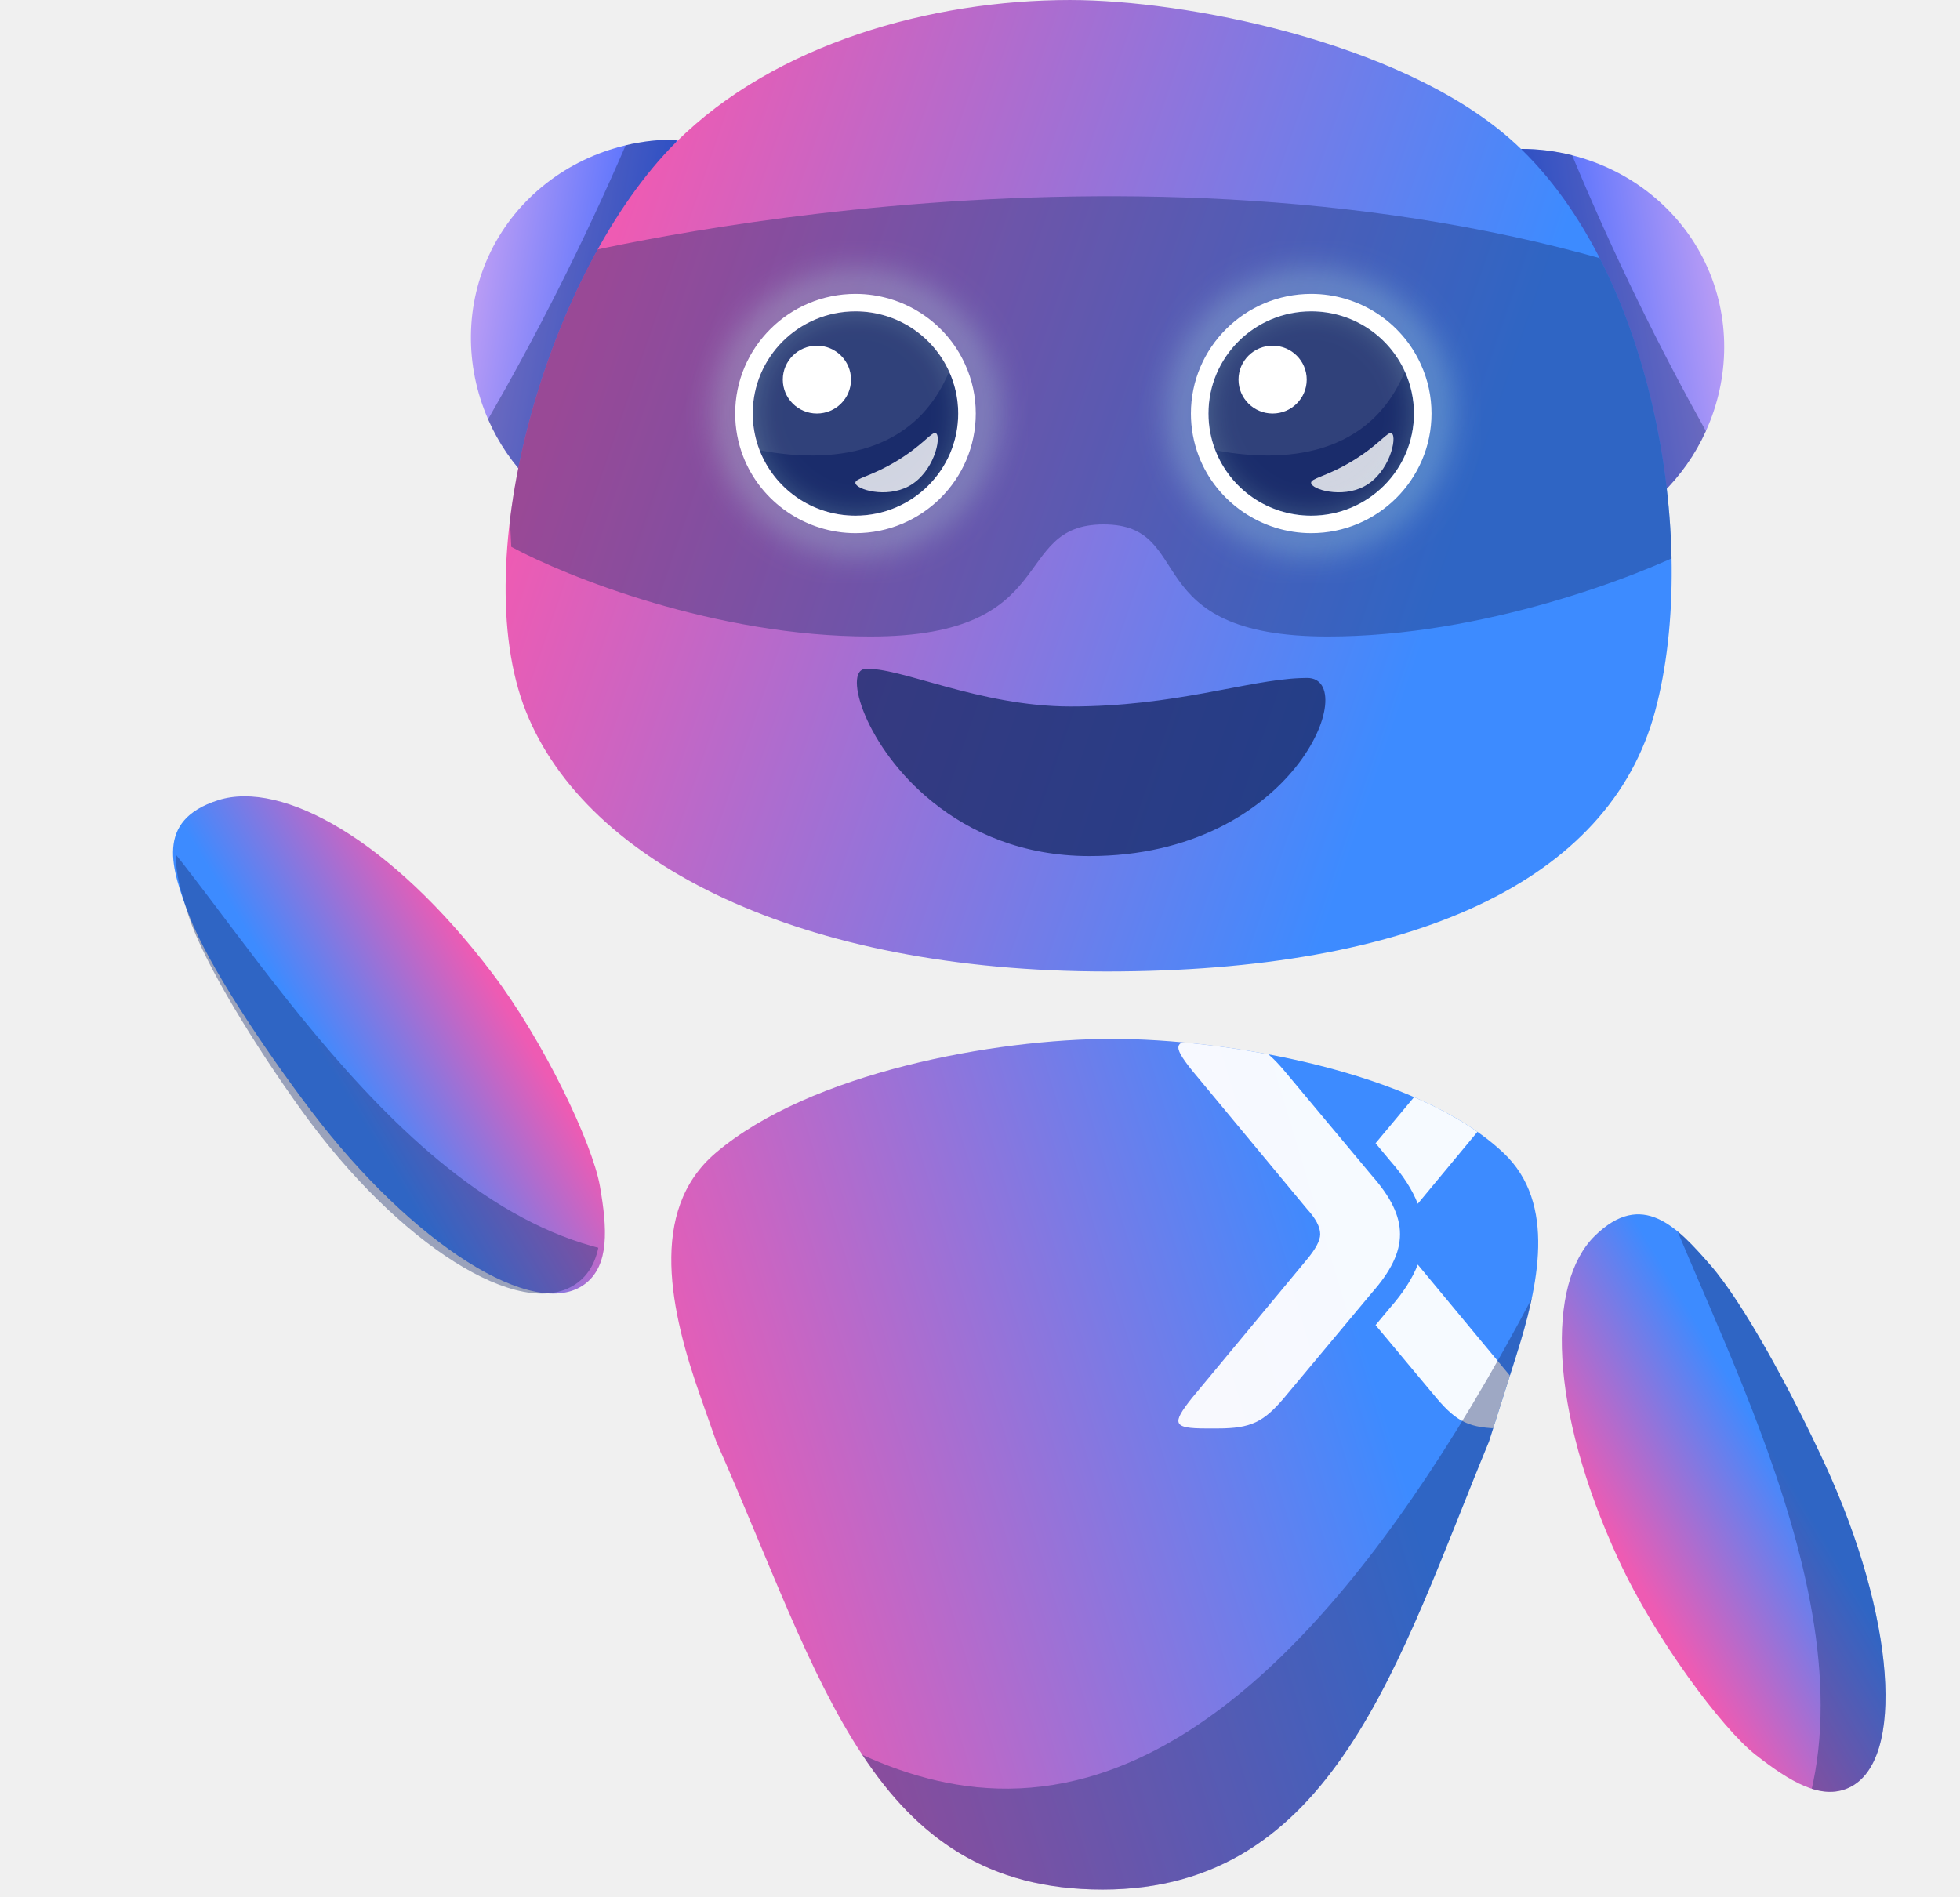
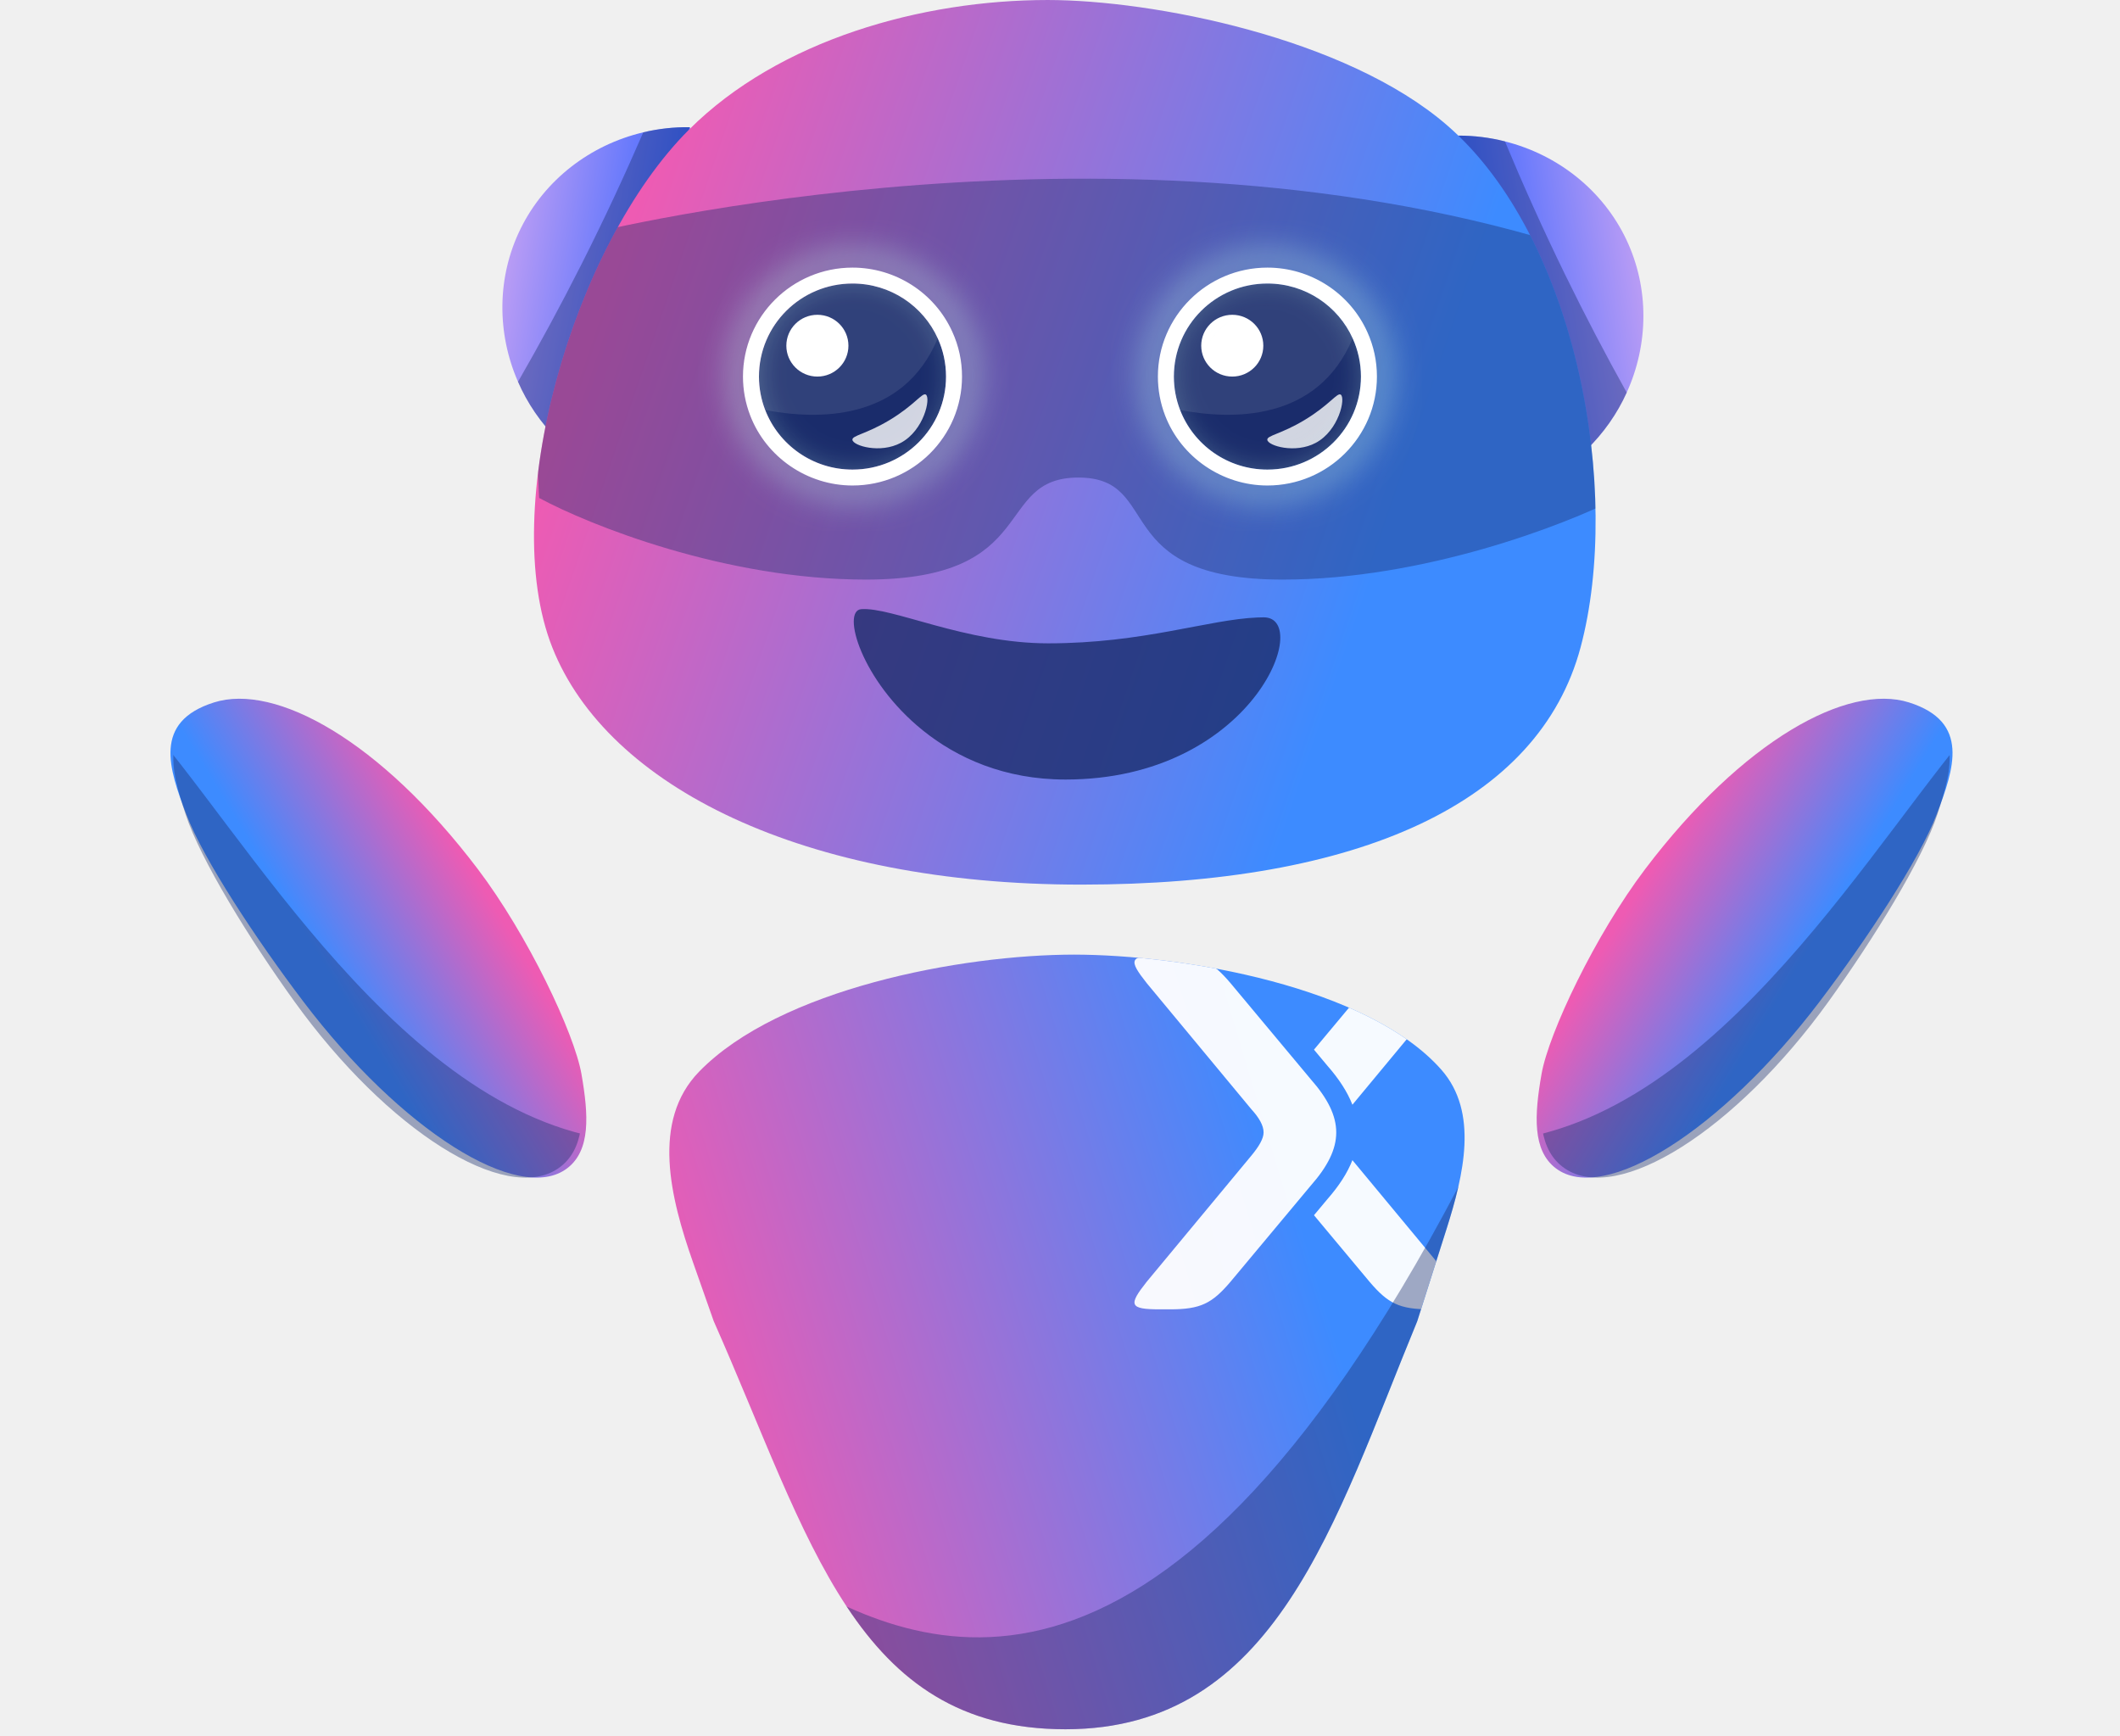
- <svg xmlns="http://www.w3.org/2000/svg" width="218" height="211" viewBox="0 0 218 211" fill="none">
-   <path d="M59.144 53.728C57.045 51.639 55.414 49.227 54.286 46.637C51.685 40.697 51.694 33.848 54.599 27.944C57.547 21.958 63.112 17.695 69.59 16.165C71.421 15.726 73.33 15.51 75.273 15.537C79.701 40.697 59.144 53.728 59.144 53.728Z" fill="url(#paint0_linear_348_9398)" />
-   <path opacity="0.4" d="M59.143 53.728C57.044 51.639 55.413 49.227 54.286 46.637C56.867 42.154 59.461 37.383 62.018 32.326C64.836 26.749 67.348 21.345 69.59 16.165C71.421 15.726 73.329 15.51 75.272 15.537C69.896 28.267 64.519 40.998 59.143 53.728Z" fill="#1A2C6B" />
-   <path d="M184.78 54.978C186.908 52.919 188.572 50.529 189.735 47.955C192.42 42.052 192.506 35.204 189.684 29.259C186.819 23.233 181.314 18.893 174.858 17.273C173.034 16.808 171.128 16.566 169.185 16.566C164.407 41.662 184.78 54.978 184.78 54.978Z" fill="url(#paint1_linear_348_9398)" />
-   <path opacity="0.4" d="M184.78 54.977C186.908 52.918 188.572 50.528 189.736 47.954C187.217 43.436 184.691 38.629 182.204 33.537C179.464 27.921 177.028 22.483 174.859 17.272C173.034 16.807 171.129 16.565 169.186 16.565C174.384 29.369 179.582 42.173 184.78 54.977Z" fill="#1A2C6B" />
-   <path d="M184.097 79.089C179.007 98.091 157.048 108.063 123.108 108.064C89.168 108.066 65.207 96.097 58.475 79.089C51.744 62.081 61.026 29.94 75.192 15.822C86.209 4.843 103.632 0.001 119.009 0.001C131.75 0.001 155.421 4.575 167.811 15.323C183.691 29.081 189.187 60.087 184.097 79.089Z" fill="url(#paint2_linear_348_9398)" />
-   <mask id="mask0_348_9398" style="mask-type:alpha" maskUnits="userSpaceOnUse" x="56" y="0" width="130" height="109">
-     <path d="M184.097 79.089C179.007 98.091 157.048 108.063 123.108 108.064C89.168 108.066 65.207 96.097 58.475 79.089C51.744 62.081 61.026 29.94 75.192 15.822C86.209 4.843 103.632 0.001 119.009 0.001C131.75 0.001 155.421 4.575 167.811 15.323C183.691 29.081 189.187 60.087 184.097 79.089Z" fill="black" />
+ <svg xmlns="http://www.w3.org/2000/svg" width="259" height="212" viewBox="0 0 259 212" fill="none">
+   <path d="M84.671 154.22C81.881 146.294 79.553 136.936 85.411 130.912C95.222 120.823 117.374 116.615 131.295 116.615H131.119C144.652 116.615 167.168 120.561 176.083 130.668C180.672 135.87 178.817 143.532 176.718 150.144L173.145 161.396C163.034 185.898 155.871 211.246 130.171 211.246C104.471 211.246 98.994 188.011 87.197 161.396L84.671 154.22Z" fill="url(#paint0_linear_348_9442)" />
+   <mask id="mask0_348_9442" style="mask-type:alpha" maskUnits="userSpaceOnUse" x="81" y="116" width="98" height="96">
+     <path d="M84.671 154.22C81.881 146.294 79.553 136.936 85.411 130.912C95.222 120.823 117.374 116.615 131.295 116.615H131.119C144.652 116.615 167.168 120.561 176.083 130.668C180.672 135.87 178.817 143.532 176.718 150.144L173.145 161.396C163.034 185.898 155.871 211.246 130.171 211.246C104.471 211.246 98.994 188.011 87.197 161.396L84.671 154.22Z" fill="black" />
  </mask>
-   <g mask="url(#mask0_348_9398)">
-     <path opacity="0.4" d="M178.651 28.919C122.749 12.964 61.358 28.92 61.358 28.92L55.867 40.886L56.865 60.83C63.021 64.154 79.625 70.802 96.795 70.802C118.257 70.802 112.268 58.337 122.749 58.337C133.231 58.337 126.243 70.802 147.706 70.802C164.875 70.802 182.145 64.154 188.633 60.83L192.626 49.362C192.626 49.362 234.553 44.875 178.651 28.919Z" fill="#1A2C6B" />
+   <g mask="url(#mask0_348_9442)">
+     <g opacity="0.95">
+       <path d="M160.528 148.452L162.149 146.511C163.591 144.869 164.616 143.284 165.223 141.723L177.56 156.591C179.799 159.424 179.692 159.948 175.961 159.948H174.681C170.949 159.948 169.563 159.214 167.324 156.591L160.528 148.452ZM160.528 128.225L167.324 120.085C169.563 117.463 170.949 116.729 174.681 116.729H175.961C179.692 116.729 179.799 117.253 177.56 120.085L165.223 134.954C164.616 133.393 163.591 131.808 162.149 130.166L160.528 128.225Z" fill="white" />
+       <path d="M141.684 159.948C137.952 159.948 137.845 159.424 140.084 156.591L152.879 141.171C153.838 140.017 154.372 139.073 154.372 138.338C154.372 137.499 153.838 136.555 152.879 135.506L140.084 120.085C137.845 117.253 137.952 116.729 141.684 116.729H142.963C146.695 116.729 148.081 117.463 150.32 120.085L160.129 131.834C164.288 136.555 164.288 140.122 160.129 144.842L150.32 156.591C148.081 159.214 146.695 159.948 142.963 159.948H141.684Z" fill="white" />
+     </g>
+     <path opacity="0.4" d="M178.201 144.918C140.704 216.312 111.072 201.386 95.202 191.81L106.156 212.933L150.816 228.564C167.528 197.161 197.542 108.093 178.201 144.918Z" fill="#1A2C6B" />
  </g>
-   <path opacity="0.8" d="M121.171 95.228C113.721 95.228 107.927 92.6 103.728 89.212C96.191 83.138 93.794 74.605 96.21 74.416C99.969 74.127 108.937 78.59 119.062 78.59C130.695 78.59 138.623 75.676 144.603 75.433C144.871 75.418 145.13 75.414 145.388 75.414C151.461 75.414 144.027 95.228 121.171 95.228Z" fill="#1A2C6B" />
-   <path d="M157.267 46.001C157.267 52.28 152.151 57.367 145.841 57.367C140.963 57.367 136.801 54.334 135.161 50.056C134.678 48.795 134.412 47.431 134.412 46.001C134.412 39.722 139.527 34.635 145.841 34.635C150.487 34.635 154.482 37.391 156.263 41.349C156.909 42.771 157.267 44.344 157.267 46.001Z" fill="#1A2C6B" />
-   <path opacity="0.1" d="M156.251 41.33C151.986 51.587 141.406 51.282 135.184 50.087C134.697 48.831 134.426 47.466 134.421 46.036C134.4 39.762 139.498 34.655 145.812 34.632C150.457 34.62 154.456 37.376 156.251 41.33Z" fill="white" />
-   <path d="M145.339 42.229C145.339 44.314 143.641 46.002 141.546 46.002C139.451 46.002 137.753 44.314 137.753 42.229C137.753 40.144 139.451 38.455 141.546 38.455C143.641 38.455 145.339 40.144 145.339 42.229Z" fill="white" />
-   <path opacity="0.8" d="M154.798 48.209C155.42 48.622 154.574 52.584 151.746 54.099C149.234 55.444 145.904 54.457 145.827 53.729C145.77 53.193 147.495 53.046 150.381 51.308C153.419 49.477 154.366 47.92 154.798 48.209Z" fill="white" />
-   <path d="M106.578 46.001C106.578 52.276 101.463 57.367 95.153 57.367C90.275 57.367 86.113 54.33 84.473 50.056C83.99 48.795 83.724 47.427 83.724 46.001C83.724 39.722 88.839 34.635 95.153 34.635C99.798 34.635 103.794 37.391 105.575 41.349C106.22 42.771 106.578 44.344 106.578 46.001Z" fill="#1A2C6B" />
-   <g filter="url(#filter0_f_348_9398)">
-     <path d="M95.304 30.914C87.046 30.914 80.328 37.624 80.328 45.872C80.328 47.704 80.659 49.498 81.31 51.205C83.507 56.962 89.131 60.83 95.304 60.83C103.559 60.83 110.275 54.12 110.275 45.872C110.275 43.736 109.832 41.679 108.959 39.746C106.556 34.384 101.195 30.914 95.304 30.914ZM95.302 33.097C100.5 33.097 104.974 36.194 106.967 40.643C107.689 42.242 108.09 44.009 108.09 45.872C108.09 52.924 102.366 58.647 95.304 58.647C89.845 58.647 85.187 55.233 83.352 50.429C82.812 49.013 82.513 47.475 82.513 45.872C82.513 38.815 88.236 33.097 95.302 33.097Z" fill="#C6FCED" fill-opacity="0.5" />
+   <path d="M37.079 122.375C48.996 138.089 63.42 147.195 69.296 142.715C72.166 140.527 71.915 136.226 71.037 131.209C70.16 126.191 64.459 114.189 58.361 106.149C46.445 90.435 33.648 83.436 26.144 85.809C18.641 88.182 20.647 93.928 22.758 99.475C24.868 105.022 31.345 114.813 37.079 122.375Z" fill="url(#paint1_linear_348_9442)" />
+   <mask id="mask1_348_9442" style="mask-type:alpha" maskUnits="userSpaceOnUse" x="21" y="85" width="51" height="59">
+     <path d="M35.987 122.367C47.31 138.084 61.739 147.196 68.214 142.719C71.376 140.533 71.426 136.233 70.874 131.215C70.322 126.198 65.231 114.195 59.437 106.153C48.114 90.436 35.234 83.431 27.21 85.801C19.186 88.17 20.867 93.916 22.671 99.463C24.475 105.01 30.538 114.803 35.987 122.367Z" fill="url(#paint2_linear_348_9442)" />
+   </mask>
+   <g mask="url(#mask1_348_9442)">
+     <path opacity="0.4" d="M76.355 139.425C49.296 137.035 29.765 101.261 17.039 87.299L46.957 158.857C59.314 154.62 86.611 140.33 76.355 139.425Z" fill="#1A2C6B" />
  </g>
-   <path opacity="0.1" d="M105.565 41.327C101.3 51.587 90.72 51.282 84.498 50.087C84.01 48.831 83.74 47.466 83.734 46.036C83.713 39.758 88.812 34.655 95.126 34.632C99.771 34.616 103.77 37.376 105.565 41.327Z" fill="white" />
-   <path d="M94.653 42.229C94.653 44.314 92.955 46.002 90.86 46.002C88.765 46.002 87.067 44.314 87.067 42.229C87.067 40.144 88.765 38.455 90.86 38.455C92.955 38.455 94.653 40.144 94.653 42.229Z" fill="white" />
-   <path opacity="0.8" d="M104.112 48.205C104.733 48.621 103.887 52.579 101.06 54.094C98.547 55.443 95.218 54.456 95.14 53.728C95.083 53.192 96.808 53.045 99.695 51.307C102.732 49.477 103.68 47.916 104.112 48.205Z" fill="white" />
-   <path d="M95.151 32.691C87.773 32.691 81.769 38.661 81.769 46C81.769 47.63 82.065 49.226 82.647 50.745C84.611 55.867 89.636 59.309 95.151 59.309C102.528 59.309 108.53 53.338 108.53 46C108.53 44.1 108.134 42.269 107.353 40.55C105.206 35.779 100.415 32.691 95.151 32.691ZM95.15 34.634C99.795 34.634 103.793 37.39 105.574 41.348C106.219 42.77 106.577 44.343 106.577 46C106.577 52.275 101.462 57.366 95.151 57.366C90.273 57.366 86.111 54.329 84.471 50.055C83.989 48.794 83.722 47.426 83.722 46C83.722 39.721 88.836 34.634 95.15 34.634Z" fill="white" />
-   <g filter="url(#filter1_f_348_9398)">
-     <path d="M145.715 30.914C137.457 30.914 130.739 37.624 130.739 45.872C130.739 47.704 131.07 49.498 131.721 51.205C133.919 56.962 139.542 60.83 145.715 60.83C153.97 60.83 160.687 54.12 160.687 45.872C160.687 43.736 160.243 41.679 159.37 39.746C156.967 34.384 151.606 30.914 145.715 30.914ZM145.713 33.097C150.911 33.097 155.385 36.194 157.378 40.643C158.1 42.242 158.501 44.009 158.501 45.872C158.501 52.924 152.777 58.647 145.715 58.647C140.256 58.647 135.598 55.233 133.763 50.429C133.223 49.013 132.924 47.475 132.924 45.872C132.924 38.815 138.647 33.097 145.713 33.097Z" fill="#C6FCED" fill-opacity="0.5" />
+   <path d="M222.286 122.375C210.37 138.089 195.946 147.195 190.069 142.715C187.199 140.527 187.451 136.226 188.328 131.209C189.205 126.191 194.907 114.189 201.004 106.149C212.92 90.435 225.717 83.436 233.221 85.809C240.725 88.182 238.718 93.928 236.607 99.475C234.497 105.022 228.02 114.813 222.286 122.375Z" fill="url(#paint3_linear_348_9442)" />
+   <mask id="mask2_348_9442" style="mask-type:alpha" maskUnits="userSpaceOnUse" x="188" y="85" width="51" height="59">
+     <path d="M223.378 122.367C212.055 138.084 197.627 147.196 191.151 142.719C187.989 140.533 187.939 136.233 188.491 131.215C189.043 126.198 194.134 114.195 199.928 106.153C211.251 90.436 224.131 83.431 232.155 85.801C240.179 88.17 238.498 93.916 236.694 99.463C234.89 105.01 228.827 114.803 223.378 122.367Z" fill="url(#paint4_linear_348_9442)" />
+   </mask>
+   <g mask="url(#mask2_348_9442)">
+     <path opacity="0.4" d="M183.01 139.425C210.069 137.035 229.6 101.261 242.326 87.299L212.408 158.857C200.051 154.62 172.754 140.33 183.01 139.425Z" fill="#1A2C6B" />
  </g>
-   <path d="M145.841 32.691C138.462 32.691 132.459 38.661 132.459 46C132.459 47.63 132.754 49.23 133.336 50.748C135.3 55.867 140.326 59.309 145.841 59.309C153.218 59.309 159.219 53.338 159.219 46C159.219 44.104 158.823 42.269 158.043 40.55C155.896 35.779 151.105 32.691 145.841 32.691ZM145.839 34.634C150.484 34.634 154.482 37.39 156.263 41.348C156.908 42.77 157.267 44.343 157.267 46C157.267 52.279 152.151 57.366 145.841 57.366C140.963 57.366 136.801 54.333 135.161 50.055C134.678 48.794 134.412 47.43 134.412 46C134.412 39.721 139.525 34.634 145.839 34.634Z" fill="white" />
-   <path d="M77.913 155.377C74.609 145.99 72.013 134.716 79.589 128.262C90.08 119.326 110.599 115.564 123.761 115.564H123.586C136.482 115.564 157.538 119.148 167.206 128.232C173.193 133.858 171.089 143.102 168.602 150.933L165.613 160.346C155.501 184.849 148.339 210.198 122.638 210.198C96.937 210.198 91.459 186.962 79.662 160.346L77.913 155.377Z" fill="url(#paint3_linear_348_9398)" />
-   <mask id="mask1_348_9398" style="mask-type:alpha" maskUnits="userSpaceOnUse" x="74" y="115" width="98" height="96">
-     <path d="M77.913 155.377C74.609 145.99 72.013 134.716 79.589 128.262C90.08 119.326 110.599 115.564 123.761 115.564H123.586C136.482 115.564 157.538 119.148 167.206 128.232C173.193 133.858 171.089 143.102 168.602 150.933L165.613 160.346C155.501 184.849 148.339 210.198 122.638 210.198C96.937 210.198 91.459 186.962 79.662 160.346L77.913 155.377Z" fill="black" />
+   <path d="M68.144 53.728C66.045 51.639 64.414 49.227 63.286 46.637C60.685 40.697 60.694 33.848 63.599 27.944C66.547 21.958 72.112 17.695 78.59 16.165C80.421 15.726 82.33 15.51 84.273 15.537C88.701 40.697 68.144 53.728 68.144 53.728Z" fill="url(#paint5_linear_348_9442)" />
+   <path opacity="0.4" d="M68.143 53.728C66.044 51.639 64.413 49.227 63.286 46.637C65.868 42.154 68.46 37.383 71.018 32.326C73.836 26.749 76.348 21.345 78.59 16.165C80.421 15.726 82.329 15.51 84.272 15.537C78.896 28.267 73.519 40.998 68.143 53.728Z" fill="#1A2C6B" />
+   <path d="M193.78 54.978C195.908 52.919 197.572 50.529 198.735 47.955C201.42 42.052 201.506 35.204 198.684 29.259C195.819 23.233 190.314 18.893 183.858 17.273C182.034 16.808 180.128 16.566 178.185 16.566C173.407 41.662 193.78 54.978 193.78 54.978Z" fill="url(#paint6_linear_348_9442)" />
+   <path opacity="0.4" d="M193.78 54.977C195.908 52.918 197.572 50.528 198.736 47.954C196.217 43.436 193.691 38.629 191.204 33.537C188.464 27.921 186.028 22.483 183.859 17.272C182.034 16.807 180.129 16.565 178.186 16.565C183.384 29.369 188.582 42.173 193.78 54.977Z" fill="#1A2C6B" />
+   <path d="M193.097 79.089C188.007 98.091 166.048 108.063 132.108 108.064C98.168 108.066 74.207 96.097 67.475 79.089C60.744 62.081 70.026 29.94 84.192 15.822C95.209 4.843 112.632 0.001 128.009 0.001C140.75 0.001 164.421 4.575 176.811 15.323C192.691 29.081 198.187 60.087 193.097 79.089Z" fill="url(#paint7_linear_348_9442)" />
+   <mask id="mask3_348_9442" style="mask-type:alpha" maskUnits="userSpaceOnUse" x="65" y="0" width="130" height="109">
+     <path d="M193.097 79.089C188.007 98.091 166.048 108.063 132.108 108.064C98.168 108.066 74.207 96.097 67.475 79.089C60.744 62.081 70.026 29.94 84.192 15.822C95.209 4.843 112.632 0.001 128.009 0.001C140.75 0.001 164.421 4.575 176.811 15.323C192.691 29.081 198.187 60.087 193.097 79.089Z" fill="black" />
  </mask>
-   <g mask="url(#mask1_348_9398)">
-     <g opacity="0.95">
-       <path d="M152.996 147.404L154.617 145.463C156.059 143.821 157.084 142.236 157.691 140.675L170.028 155.544C172.267 158.376 172.161 158.901 168.429 158.901H167.149C163.417 158.901 162.031 158.166 159.792 155.544L152.996 147.404ZM152.996 127.177L159.792 119.037C162.031 116.414 163.417 115.68 167.149 115.68H168.429C172.161 115.68 172.267 116.204 170.028 119.037L157.691 133.906C157.084 132.344 156.059 130.759 154.617 129.118L152.996 127.177Z" fill="white" />
-       <path d="M134.151 158.901C130.419 158.901 130.312 158.376 132.551 155.544L145.346 140.123C146.306 138.969 146.839 138.024 146.839 137.29C146.839 136.451 146.306 135.507 145.346 134.458L132.551 119.037C130.312 116.204 130.419 115.68 134.151 115.68H135.43C139.162 115.68 140.548 116.414 142.787 119.037L152.597 130.786C156.755 135.507 156.755 139.074 152.597 143.794L142.787 155.544C140.548 158.166 139.162 158.901 135.43 158.901H134.151Z" fill="white" />
-     </g>
-     <path opacity="0.4" d="M170.669 143.871C133.17 215.268 103.537 200.341 87.667 190.765L98.621 211.888L143.282 227.52C159.995 196.116 190.01 107.045 170.669 143.871Z" fill="#1A2C6B" />
+   <g mask="url(#mask3_348_9442)">
+     <path opacity="0.4" d="M187.651 28.919C131.749 12.964 70.358 28.92 70.358 28.92L64.867 40.886L65.865 60.83C72.021 64.154 88.625 70.802 105.795 70.802C127.257 70.802 121.268 58.337 131.749 58.337C142.231 58.337 135.243 70.802 156.706 70.802C173.875 70.802 191.145 64.154 197.633 60.83L201.626 49.362C201.626 49.362 243.553 44.875 187.651 28.919Z" fill="#1A2C6B" />
  </g>
-   <path d="M202.97 162.868C210.785 179.81 211.983 195.926 205.647 198.864C202.553 200.299 199.082 198.184 195.29 195.226C191.498 192.269 184.024 182.178 180.026 173.509C172.212 156.567 172.048 142.747 177.349 137.513C182.65 132.279 186.548 136.504 190.235 140.729C193.921 144.954 199.21 154.715 202.97 162.868Z" fill="url(#paint4_linear_348_9398)" />
-   <mask id="mask2_348_9398" style="mask-type:alpha" maskUnits="userSpaceOnUse" x="173" y="135" width="37" height="65">
-     <path d="M202.97 162.868C210.785 179.81 211.983 195.926 205.647 198.864C202.553 200.299 199.082 198.184 195.29 195.226C191.498 192.269 184.024 182.178 180.026 173.509C172.212 156.567 172.048 142.747 177.349 137.513C182.65 132.279 186.548 136.504 190.235 140.729C193.921 144.954 199.21 154.715 202.97 162.868Z" fill="black" />
-   </mask>
-   <g mask="url(#mask2_348_9398)">
-     <path opacity="0.4" d="M199.924 204.098C209.615 180.017 189.25 146.361 183.492 128.898L228.153 188.467C219.445 196.916 196.251 213.225 199.924 204.098Z" fill="#1A2C6B" />
+   <path opacity="0.8" d="M130.171 95.228C122.721 95.228 116.927 92.6 112.728 89.212C105.191 83.138 102.794 74.605 105.21 74.416C108.969 74.127 117.937 78.59 128.062 78.59C139.695 78.59 147.623 75.676 153.603 75.433C153.871 75.418 154.13 75.414 154.388 75.414C160.461 75.414 153.027 95.228 130.171 95.228Z" fill="#1A2C6B" />
+   <path d="M166.267 46.001C166.267 52.28 161.151 57.367 154.841 57.367C149.963 57.367 145.801 54.334 144.161 50.056C143.678 48.795 143.412 47.431 143.412 46.001C143.412 39.722 148.527 34.635 154.841 34.635C159.487 34.635 163.482 37.391 165.263 41.349C165.909 42.771 166.267 44.344 166.267 46.001Z" fill="#1A2C6B" />
+   <path opacity="0.1" d="M165.251 41.33C160.986 51.587 150.406 51.282 144.184 50.087C143.697 48.831 143.426 47.466 143.421 46.036C143.4 39.762 148.498 34.655 154.812 34.632C159.457 34.62 163.456 37.376 165.251 41.33Z" fill="white" />
+   <path d="M154.339 42.229C154.339 44.314 152.641 46.002 150.546 46.002C148.451 46.002 146.753 44.314 146.753 42.229C146.753 40.144 148.451 38.455 150.546 38.455C152.641 38.455 154.339 40.144 154.339 42.229Z" fill="white" />
+   <path opacity="0.8" d="M163.798 48.209C164.42 48.622 163.574 52.584 160.746 54.099C158.234 55.444 154.904 54.457 154.827 53.729C154.77 53.193 156.495 53.046 159.381 51.308C162.419 49.477 163.366 47.92 163.798 48.209Z" fill="white" />
+   <path d="M115.578 46.001C115.578 52.276 110.463 57.367 104.153 57.367C99.275 57.367 95.113 54.33 93.473 50.056C92.99 48.795 92.724 47.427 92.724 46.001C92.724 39.722 97.839 34.635 104.153 34.635C108.798 34.635 112.794 37.391 114.575 41.349C115.22 42.771 115.578 44.344 115.578 46.001Z" fill="#1A2C6B" />
+   <g filter="url(#filter0_f_348_9442)">
+     <path d="M104.304 30.914C96.046 30.914 89.328 37.624 89.328 45.872C89.328 47.704 89.659 49.498 90.31 51.205C92.507 56.962 98.131 60.83 104.304 60.83C112.559 60.83 119.275 54.12 119.275 45.872C119.275 43.736 118.832 41.679 117.959 39.746C115.556 34.384 110.195 30.914 104.304 30.914ZM104.302 33.097C109.5 33.097 113.974 36.194 115.967 40.643C116.689 42.242 117.09 44.009 117.09 45.872C117.09 52.924 111.366 58.647 104.304 58.647C98.845 58.647 94.187 55.233 92.352 50.429C91.812 49.013 91.513 47.475 91.513 45.872C91.513 38.815 97.236 33.097 104.302 33.097Z" fill="#C6FCED" fill-opacity="0.5" />
  </g>
-   <path d="M34.615 123.587C45.882 138.445 59.521 147.056 65.078 142.819C67.791 140.75 67.553 136.684 66.724 131.94C65.894 127.195 60.503 115.847 54.738 108.244C43.47 93.386 31.37 86.768 24.275 89.012C17.18 91.256 19.077 96.689 21.073 101.934C23.069 107.179 29.192 116.436 34.615 123.587Z" fill="url(#paint5_linear_348_9398)" />
-   <mask id="mask3_348_9398" style="mask-type:alpha" maskUnits="userSpaceOnUse" x="19" y="88" width="48" height="56">
-     <path d="M33.582 123.581C44.288 138.443 57.931 147.058 64.054 142.825C67.044 140.758 67.092 136.692 66.569 131.948C66.047 127.204 61.233 115.855 55.755 108.25C45.048 93.389 32.87 86.766 25.283 89.006C17.695 91.246 19.285 96.68 20.991 101.925C22.697 107.17 28.429 116.429 33.582 123.581Z" fill="url(#paint6_linear_348_9398)" />
-   </mask>
-   <g mask="url(#mask3_348_9398)">
-     <path opacity="0.4" d="M71.752 139.707C46.166 137.448 27.698 103.622 15.665 90.42L43.954 158.082C55.639 154.075 81.449 140.564 71.752 139.707Z" fill="#1A2C6B" />
+   <path opacity="0.1" d="M114.565 41.327C110.3 51.587 99.72 51.282 93.498 50.087C93.01 48.831 92.74 47.466 92.734 46.036C92.713 39.758 97.812 34.655 104.126 34.632C108.771 34.616 112.77 37.376 114.565 41.327Z" fill="white" />
+   <path d="M103.653 42.229C103.653 44.314 101.955 46.002 99.86 46.002C97.765 46.002 96.067 44.314 96.067 42.229C96.067 40.144 97.765 38.455 99.86 38.455C101.955 38.455 103.653 40.144 103.653 42.229Z" fill="white" />
+   <path opacity="0.8" d="M113.112 48.205C113.733 48.621 112.887 52.579 110.06 54.094C107.547 55.443 104.218 54.456 104.14 53.728C104.083 53.192 105.808 53.045 108.695 51.307C111.732 49.477 112.68 47.916 113.112 48.205Z" fill="white" />
+   <path d="M104.151 32.691C96.773 32.691 90.769 38.661 90.769 46C90.769 47.63 91.065 49.226 91.647 50.745C93.611 55.867 98.636 59.309 104.151 59.309C111.528 59.309 117.53 53.338 117.53 46C117.53 44.1 117.134 42.269 116.353 40.55C114.206 35.779 109.415 32.691 104.151 32.691ZM104.15 34.634C108.795 34.634 112.793 37.39 114.574 41.348C115.219 42.77 115.577 44.343 115.577 46C115.577 52.275 110.462 57.366 104.151 57.366C99.273 57.366 95.111 54.329 93.471 50.055C92.989 48.794 92.722 47.426 92.722 46C92.722 39.721 97.836 34.634 104.15 34.634Z" fill="white" />
+   <g filter="url(#filter1_f_348_9442)">
+     <path d="M154.715 30.914C146.457 30.914 139.739 37.624 139.739 45.872C139.739 47.704 140.07 49.498 140.721 51.205C142.919 56.962 148.542 60.83 154.715 60.83C162.97 60.83 169.687 54.12 169.687 45.872C169.687 43.736 169.243 41.679 168.37 39.746C165.967 34.384 160.606 30.914 154.715 30.914ZM154.713 33.097C159.911 33.097 164.385 36.194 166.378 40.643C167.1 42.242 167.501 44.009 167.501 45.872C167.501 52.924 161.777 58.647 154.715 58.647C149.256 58.647 144.598 55.233 142.763 50.429C142.223 49.013 141.924 47.475 141.924 45.872C141.924 38.815 147.647 33.097 154.713 33.097Z" fill="#C6FCED" fill-opacity="0.5" />
  </g>
+   <path d="M154.841 32.691C147.462 32.691 141.459 38.661 141.459 46C141.459 47.63 141.754 49.23 142.336 50.748C144.3 55.867 149.326 59.309 154.841 59.309C162.218 59.309 168.219 53.338 168.219 46C168.219 44.104 167.823 42.269 167.043 40.55C164.896 35.779 160.105 32.691 154.841 32.691ZM154.839 34.634C159.484 34.634 163.482 37.39 165.263 41.348C165.908 42.77 166.267 44.343 166.267 46C166.267 52.279 161.151 57.366 154.841 57.366C149.963 57.366 145.801 54.333 144.161 50.055C143.678 48.794 143.412 47.43 143.412 46C143.412 39.721 148.525 34.634 154.839 34.634Z" fill="white" />
  <defs>
-     <filter id="filter0_f_348_9398" x="76.328" y="26.914" width="37.947" height="37.916" filterUnits="userSpaceOnUse" color-interpolation-filters="sRGB">
+     <filter id="filter0_f_348_9442" x="85.328" y="26.914" width="37.947" height="37.916" filterUnits="userSpaceOnUse" color-interpolation-filters="sRGB">
      <feFlood flood-opacity="0" result="BackgroundImageFix" />
      <feBlend mode="normal" in="SourceGraphic" in2="BackgroundImageFix" result="shape" />
-       <feGaussianBlur stdDeviation="2" result="effect1_foregroundBlur_348_9398" />
+       <feGaussianBlur stdDeviation="2" result="effect1_foregroundBlur_348_9442" />
    </filter>
-     <filter id="filter1_f_348_9398" x="126.739" y="26.914" width="37.947" height="37.916" filterUnits="userSpaceOnUse" color-interpolation-filters="sRGB">
+     <filter id="filter1_f_348_9442" x="135.739" y="26.914" width="37.947" height="37.916" filterUnits="userSpaceOnUse" color-interpolation-filters="sRGB">
      <feFlood flood-opacity="0" result="BackgroundImageFix" />
      <feBlend mode="normal" in="SourceGraphic" in2="BackgroundImageFix" result="shape" />
-       <feGaussianBlur stdDeviation="2" result="effect1_foregroundBlur_348_9398" />
+       <feGaussianBlur stdDeviation="2" result="effect1_foregroundBlur_348_9442" />
    </filter>
-     <linearGradient id="paint0_linear_348_9398" x1="53.812" y1="29.184" x2="72.361" y2="32.45" gradientUnits="userSpaceOnUse">
+     <linearGradient id="paint0_linear_348_9442" x1="86.526" y1="177.428" x2="160.675" y2="155.155" gradientUnits="userSpaceOnUse">
+       <stop stop-color="#EE5BB3" />
+       <stop offset="1" stop-color="#3D8BFF" />
+     </linearGradient>
+     <linearGradient id="paint1_linear_348_9442" x1="63.073" y1="115.066" x2="44.555" y2="126.245" gradientUnits="userSpaceOnUse">
+       <stop stop-color="#EE5BB3" />
+       <stop offset="1" stop-color="#3D8BFF" />
+     </linearGradient>
+     <linearGradient id="paint2_linear_348_9442" x1="63.717" y1="115.072" x2="43.574" y2="126.324" gradientUnits="userSpaceOnUse">
      <stop stop-color="#B79BF5" />
      <stop offset="1" stop-color="#3D68FF" />
    </linearGradient>
-     <linearGradient id="paint1_linear_348_9398" x1="190.454" y1="30.51" x2="171.861" y2="33.517" gradientUnits="userSpaceOnUse">
+     <linearGradient id="paint3_linear_348_9442" x1="196.292" y1="115.066" x2="214.811" y2="126.245" gradientUnits="userSpaceOnUse">
+       <stop stop-color="#EE5BB3" />
+       <stop offset="1" stop-color="#3D8BFF" />
+     </linearGradient>
+     <linearGradient id="paint4_linear_348_9442" x1="195.648" y1="115.072" x2="215.791" y2="126.324" gradientUnits="userSpaceOnUse">
      <stop stop-color="#B79BF5" />
      <stop offset="1" stop-color="#3D68FF" />
    </linearGradient>
-     <linearGradient id="paint2_linear_348_9398" x1="64.155" y1="38.618" x2="158.496" y2="70.99" gradientUnits="userSpaceOnUse">
-       <stop stop-color="#EE5BB3" />
-       <stop offset="1" stop-color="#3D8BFF" />
+     <linearGradient id="paint5_linear_348_9442" x1="62.812" y1="29.184" x2="81.361" y2="32.45" gradientUnits="userSpaceOnUse">
+       <stop stop-color="#B79BF5" />
+       <stop offset="1" stop-color="#3D68FF" />
    </linearGradient>
-     <linearGradient id="paint3_linear_348_9398" x1="78.992" y1="176.379" x2="153.143" y2="154.105" gradientUnits="userSpaceOnUse">
-       <stop stop-color="#EE5BB3" />
-       <stop offset="1" stop-color="#3D8BFF" />
+     <linearGradient id="paint6_linear_348_9442" x1="199.454" y1="30.51" x2="180.861" y2="33.517" gradientUnits="userSpaceOnUse">
+       <stop stop-color="#B79BF5" />
+       <stop offset="1" stop-color="#3D68FF" />
    </linearGradient>
-     <linearGradient id="paint4_linear_348_9398" x1="185.368" y1="181.405" x2="202.934" y2="170.928" gradientUnits="userSpaceOnUse">
-       <stop stop-color="#EE5BB3" />
-       <stop offset="1" stop-color="#3D8BFF" />
-     </linearGradient>
-     <linearGradient id="paint5_linear_348_9398" x1="59.193" y1="116.676" x2="41.683" y2="127.246" gradientUnits="userSpaceOnUse">
-       <stop stop-color="#EE5BB3" />
-       <stop offset="1" stop-color="#3D8BFF" />
-     </linearGradient>
-     <linearGradient id="paint6_linear_348_9398" x1="59.802" y1="116.683" x2="40.756" y2="127.323" gradientUnits="userSpaceOnUse">
+     <linearGradient id="paint7_linear_348_9442" x1="73.155" y1="38.618" x2="167.496" y2="70.99" gradientUnits="userSpaceOnUse">
      <stop stop-color="#EE5BB3" />
      <stop offset="1" stop-color="#3D8BFF" />
    </linearGradient>
  </defs>
</svg>
